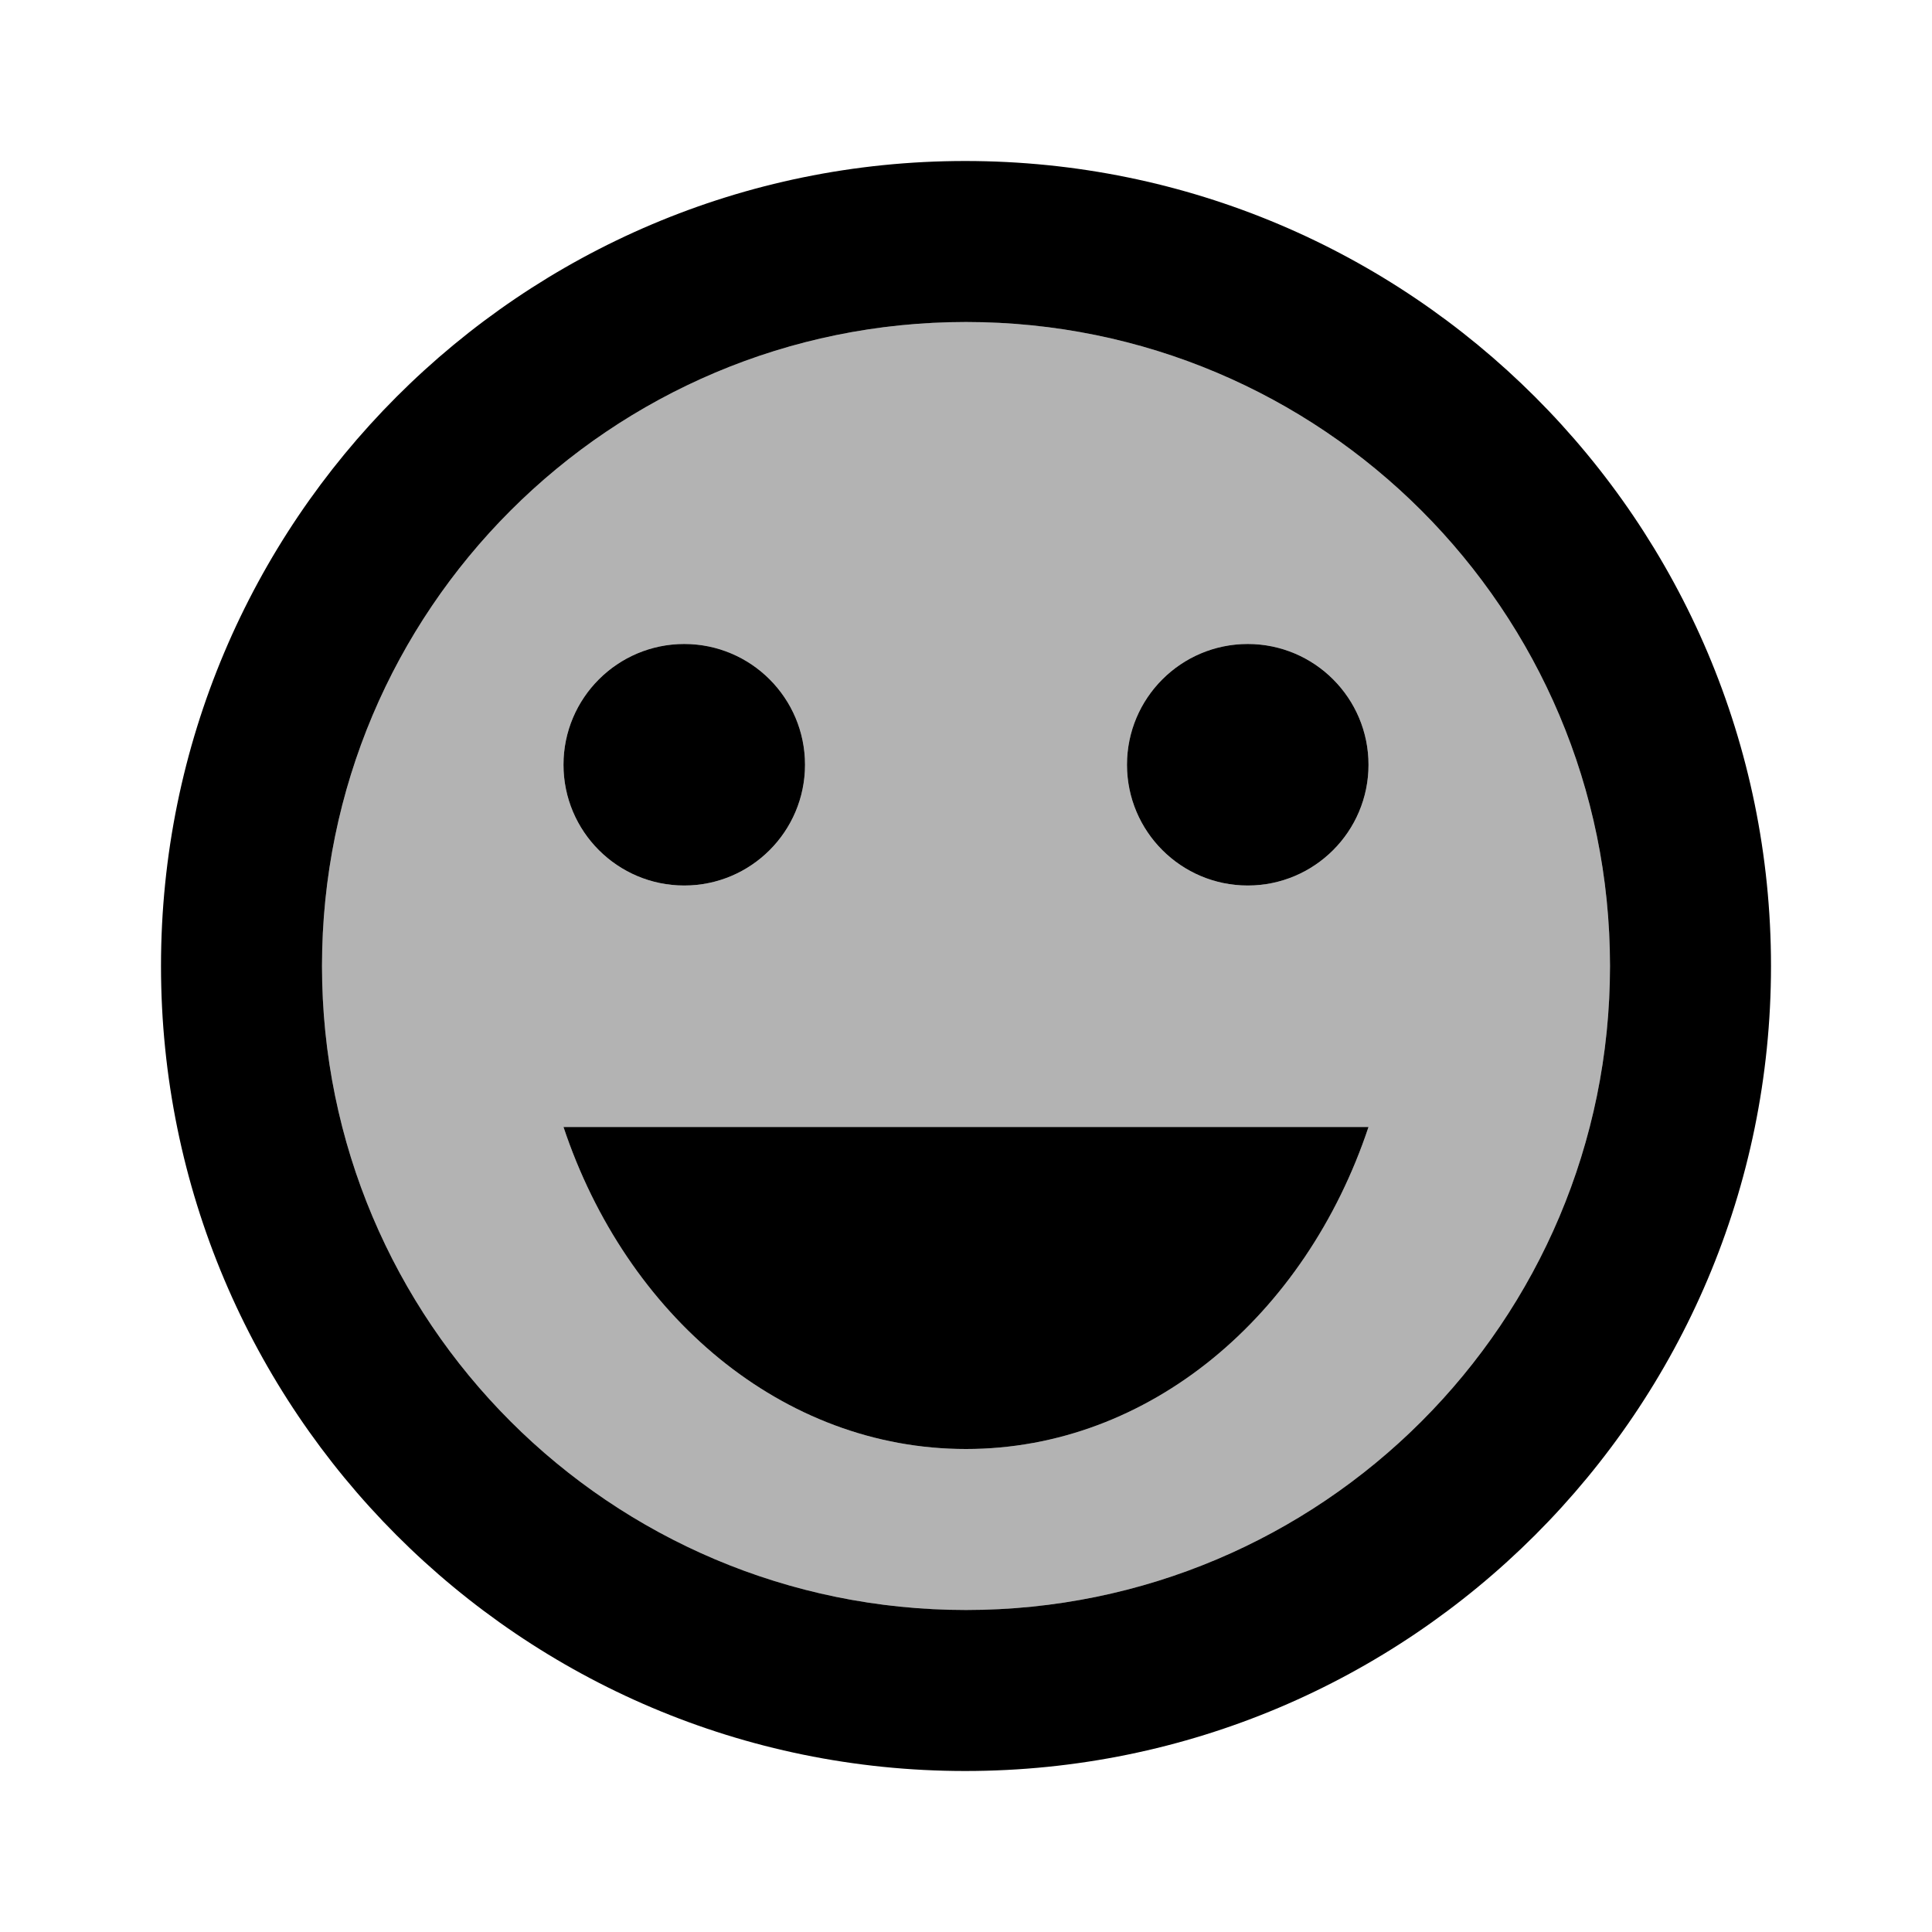
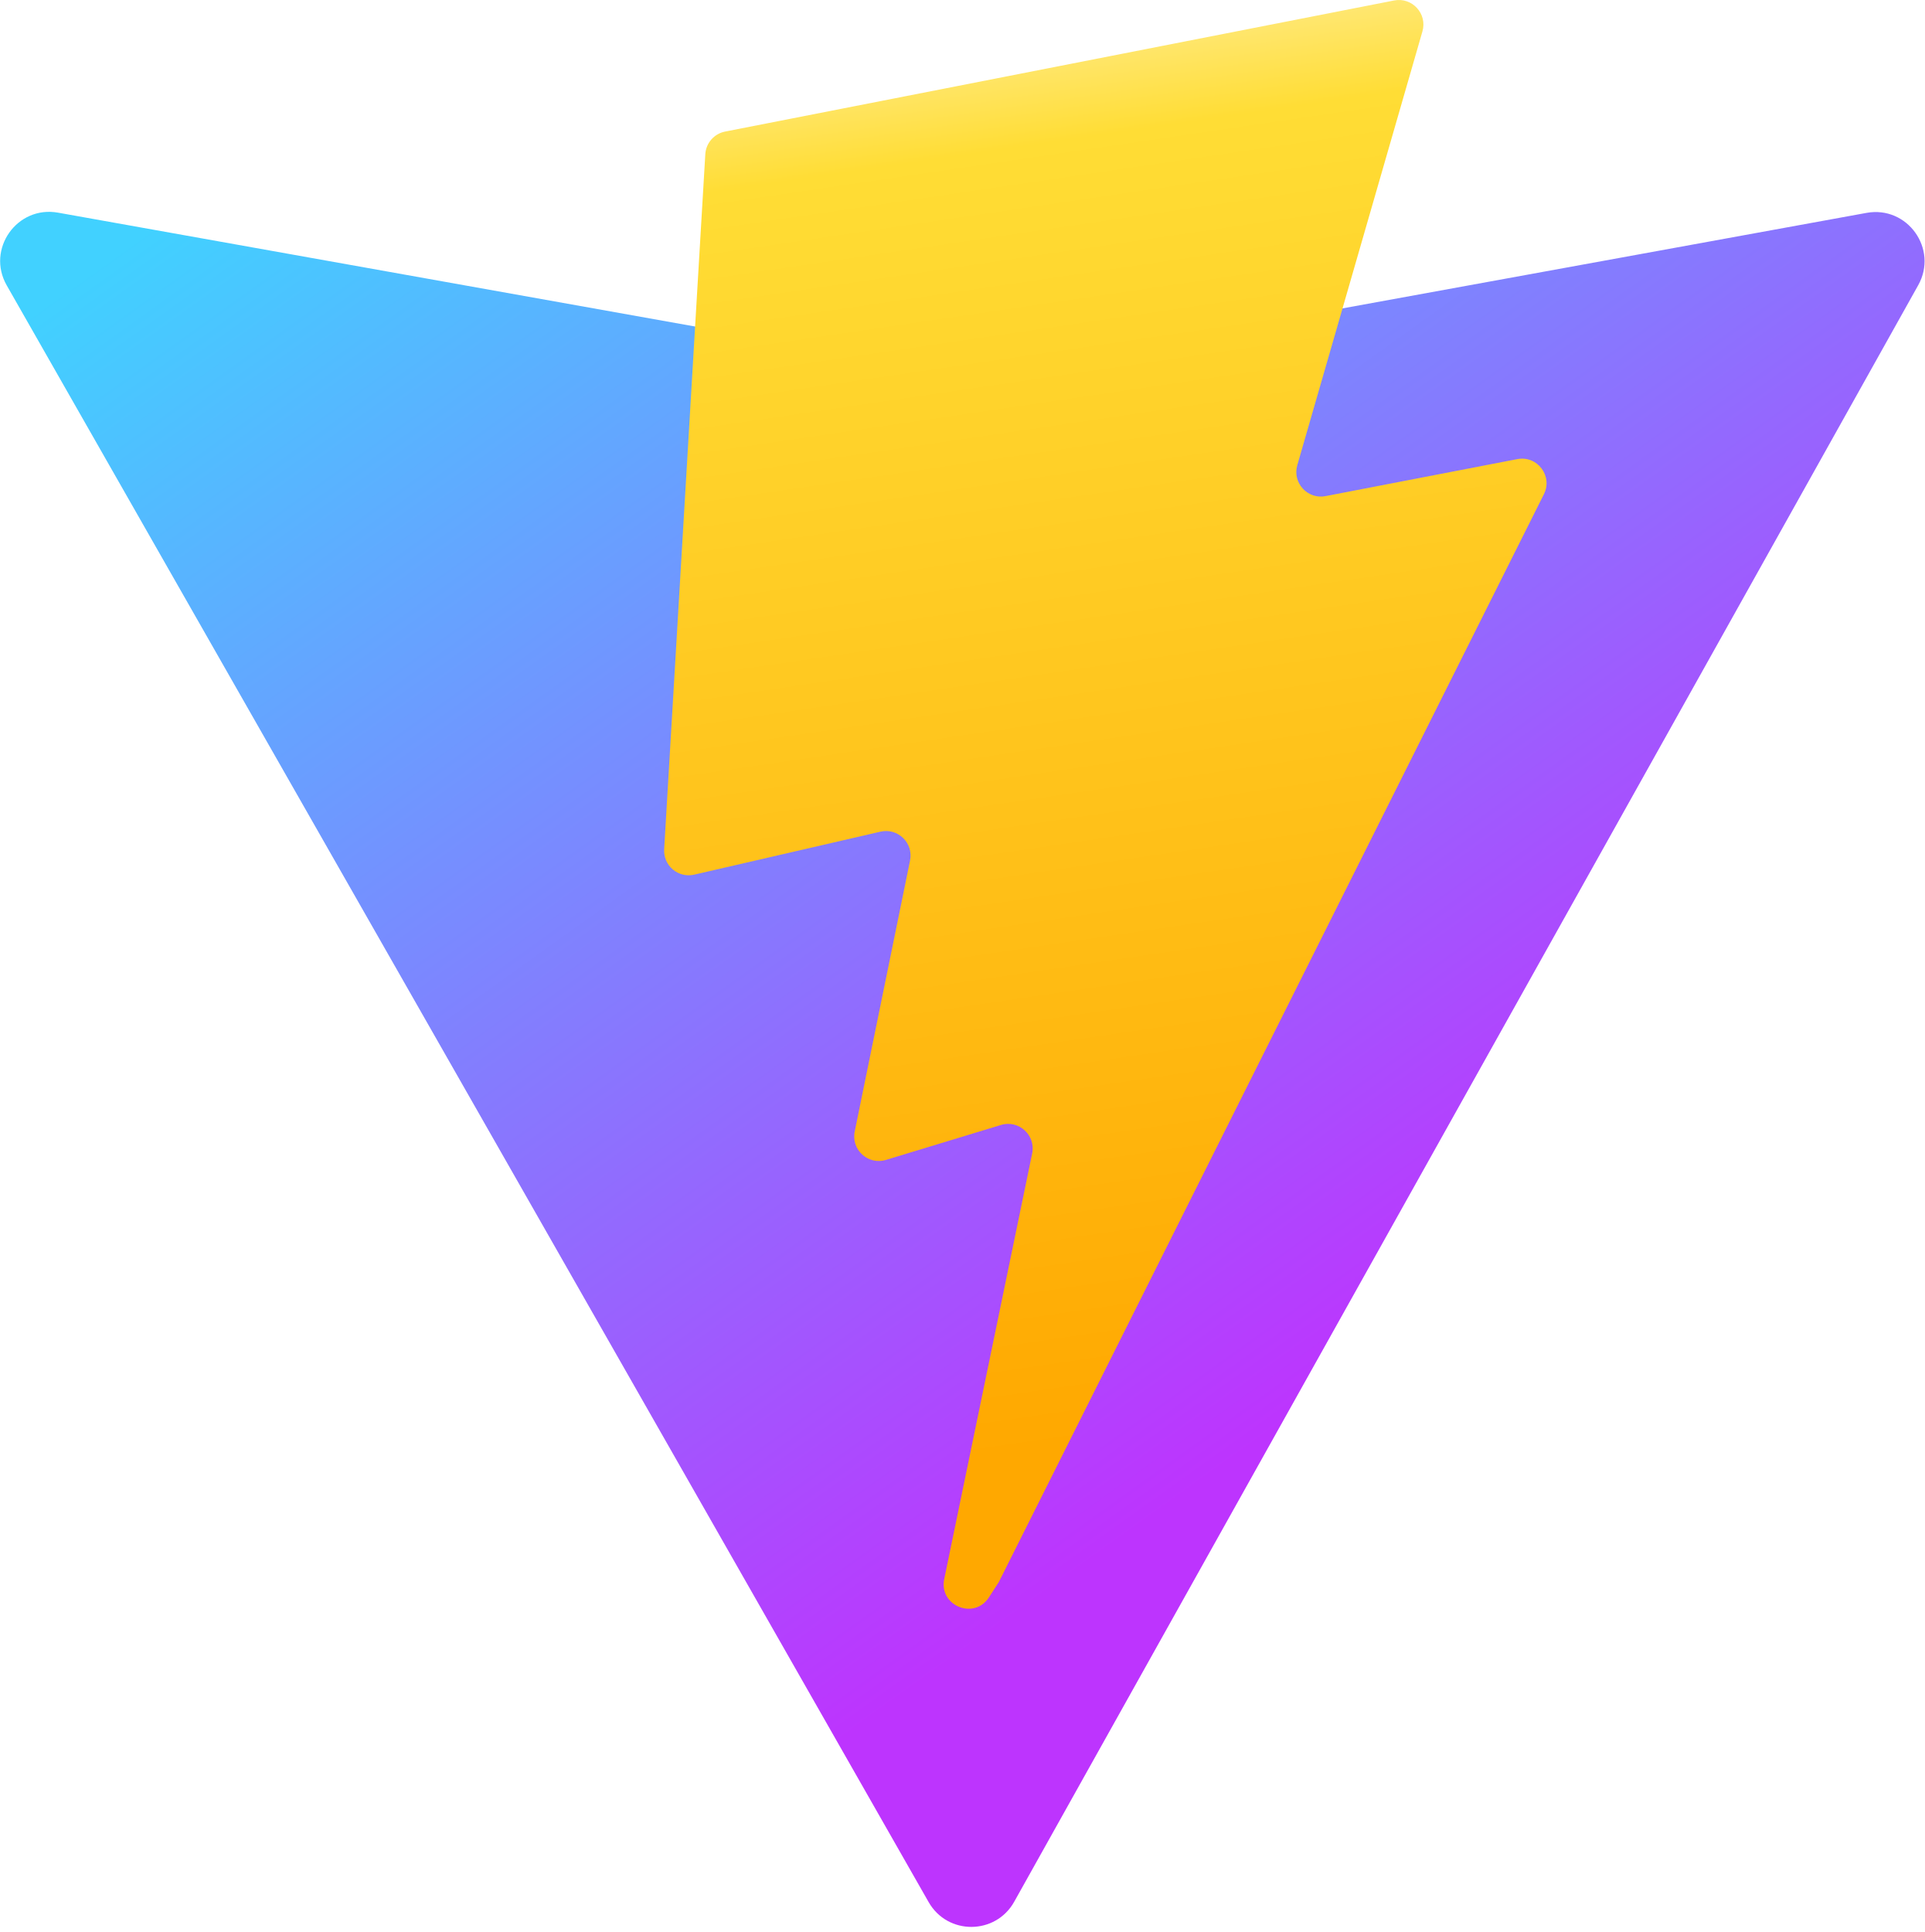
- <svg focusable="false" aria-hidden="true" viewBox="0 0 24 24" data-testid="EmojiEmotionsTwoToneIcon">
-   <path d="M20 12c0-4.42-3.58-8-8-8s-8 3.58-8 8 3.58 8 8 8 8-3.58 8-8zM8.5 8c.83 0 1.5.67 1.5 1.5S9.33 11 8.5 11 7 10.33 7 9.5 7.67 8 8.5 8zM12 18c-2.28 0-4.22-1.66-5-4h10c-.78 2.34-2.72 4-5 4zm3.5-7c-.83 0-1.5-.67-1.5-1.5S14.67 8 15.5 8s1.5.67 1.5 1.5-.67 1.5-1.5 1.5z" opacity=".3" />
-   <circle cx="15.5" cy="9.5" r="1.5" />
-   <circle cx="8.5" cy="9.5" r="1.5" />
-   <path d="M11.99 2C6.47 2 2 6.48 2 12s4.47 10 9.99 10C17.52 22 22 17.52 22 12S17.52 2 11.99 2zM12 20c-4.42 0-8-3.58-8-8s3.58-8 8-8 8 3.58 8 8-3.58 8-8 8z" />
-   <path d="M12 18c2.28 0 4.22-1.66 5-4H7c.78 2.34 2.72 4 5 4z" />
+ <svg xmlns="http://www.w3.org/2000/svg" aria-hidden="true" role="img" class="iconify iconify--logos" width="31.88" height="32" preserveAspectRatio="xMidYMid meet" viewBox="0 0 256 257">
+   <defs>
+     <linearGradient id="IconifyId1813088fe1fbc01fb466" x1="-.828%" x2="57.636%" y1="7.652%" y2="78.411%">
+       <stop offset="0%" stop-color="#41D1FF" />
+       <stop offset="100%" stop-color="#BD34FE" />
+     </linearGradient>
+     <linearGradient id="IconifyId1813088fe1fbc01fb467" x1="43.376%" x2="50.316%" y1="2.242%" y2="89.03%">
+       <stop offset="0%" stop-color="#FFEA83" />
+       <stop offset="8.333%" stop-color="#FFDD35" />
+       <stop offset="100%" stop-color="#FFA800" />
+     </linearGradient>
+   </defs>
+   <path fill="url(#IconifyId1813088fe1fbc01fb466)" d="M255.153 37.938L134.897 252.976c-2.483 4.44-8.862 4.466-11.382.048L.875 37.958c-2.746-4.814 1.371-10.646 6.827-9.67l120.385 21.517a6.537 6.537 0 0 0 2.322-.004l117.867-21.483c5.438-.991 9.574 4.796 6.877 9.62Z" />
+   <path fill="url(#IconifyId1813088fe1fbc01fb467)" d="M185.432.063L96.44 17.501a3.268 3.268 0 0 0-2.634 3.014l-5.474 92.456a3.268 3.268 0 0 0 3.997 3.378l24.777-5.718c2.318-.535 4.413 1.507 3.936 3.838l-7.361 36.047c-.495 2.426 1.782 4.5 4.151 3.78l15.304-4.649c2.372-.72 4.652 1.36 4.15 3.788l-11.698 56.621c-.732 3.542 3.979 5.473 5.943 2.437l1.313-2.028l72.516-144.72c1.215-2.423-.88-5.186-3.54-4.672l-25.505 4.922c-2.396.462-4.435-1.77-3.759-4.114l16.646-57.705c.677-2.35-1.37-4.583-3.769-4.113Z" />
</svg>
